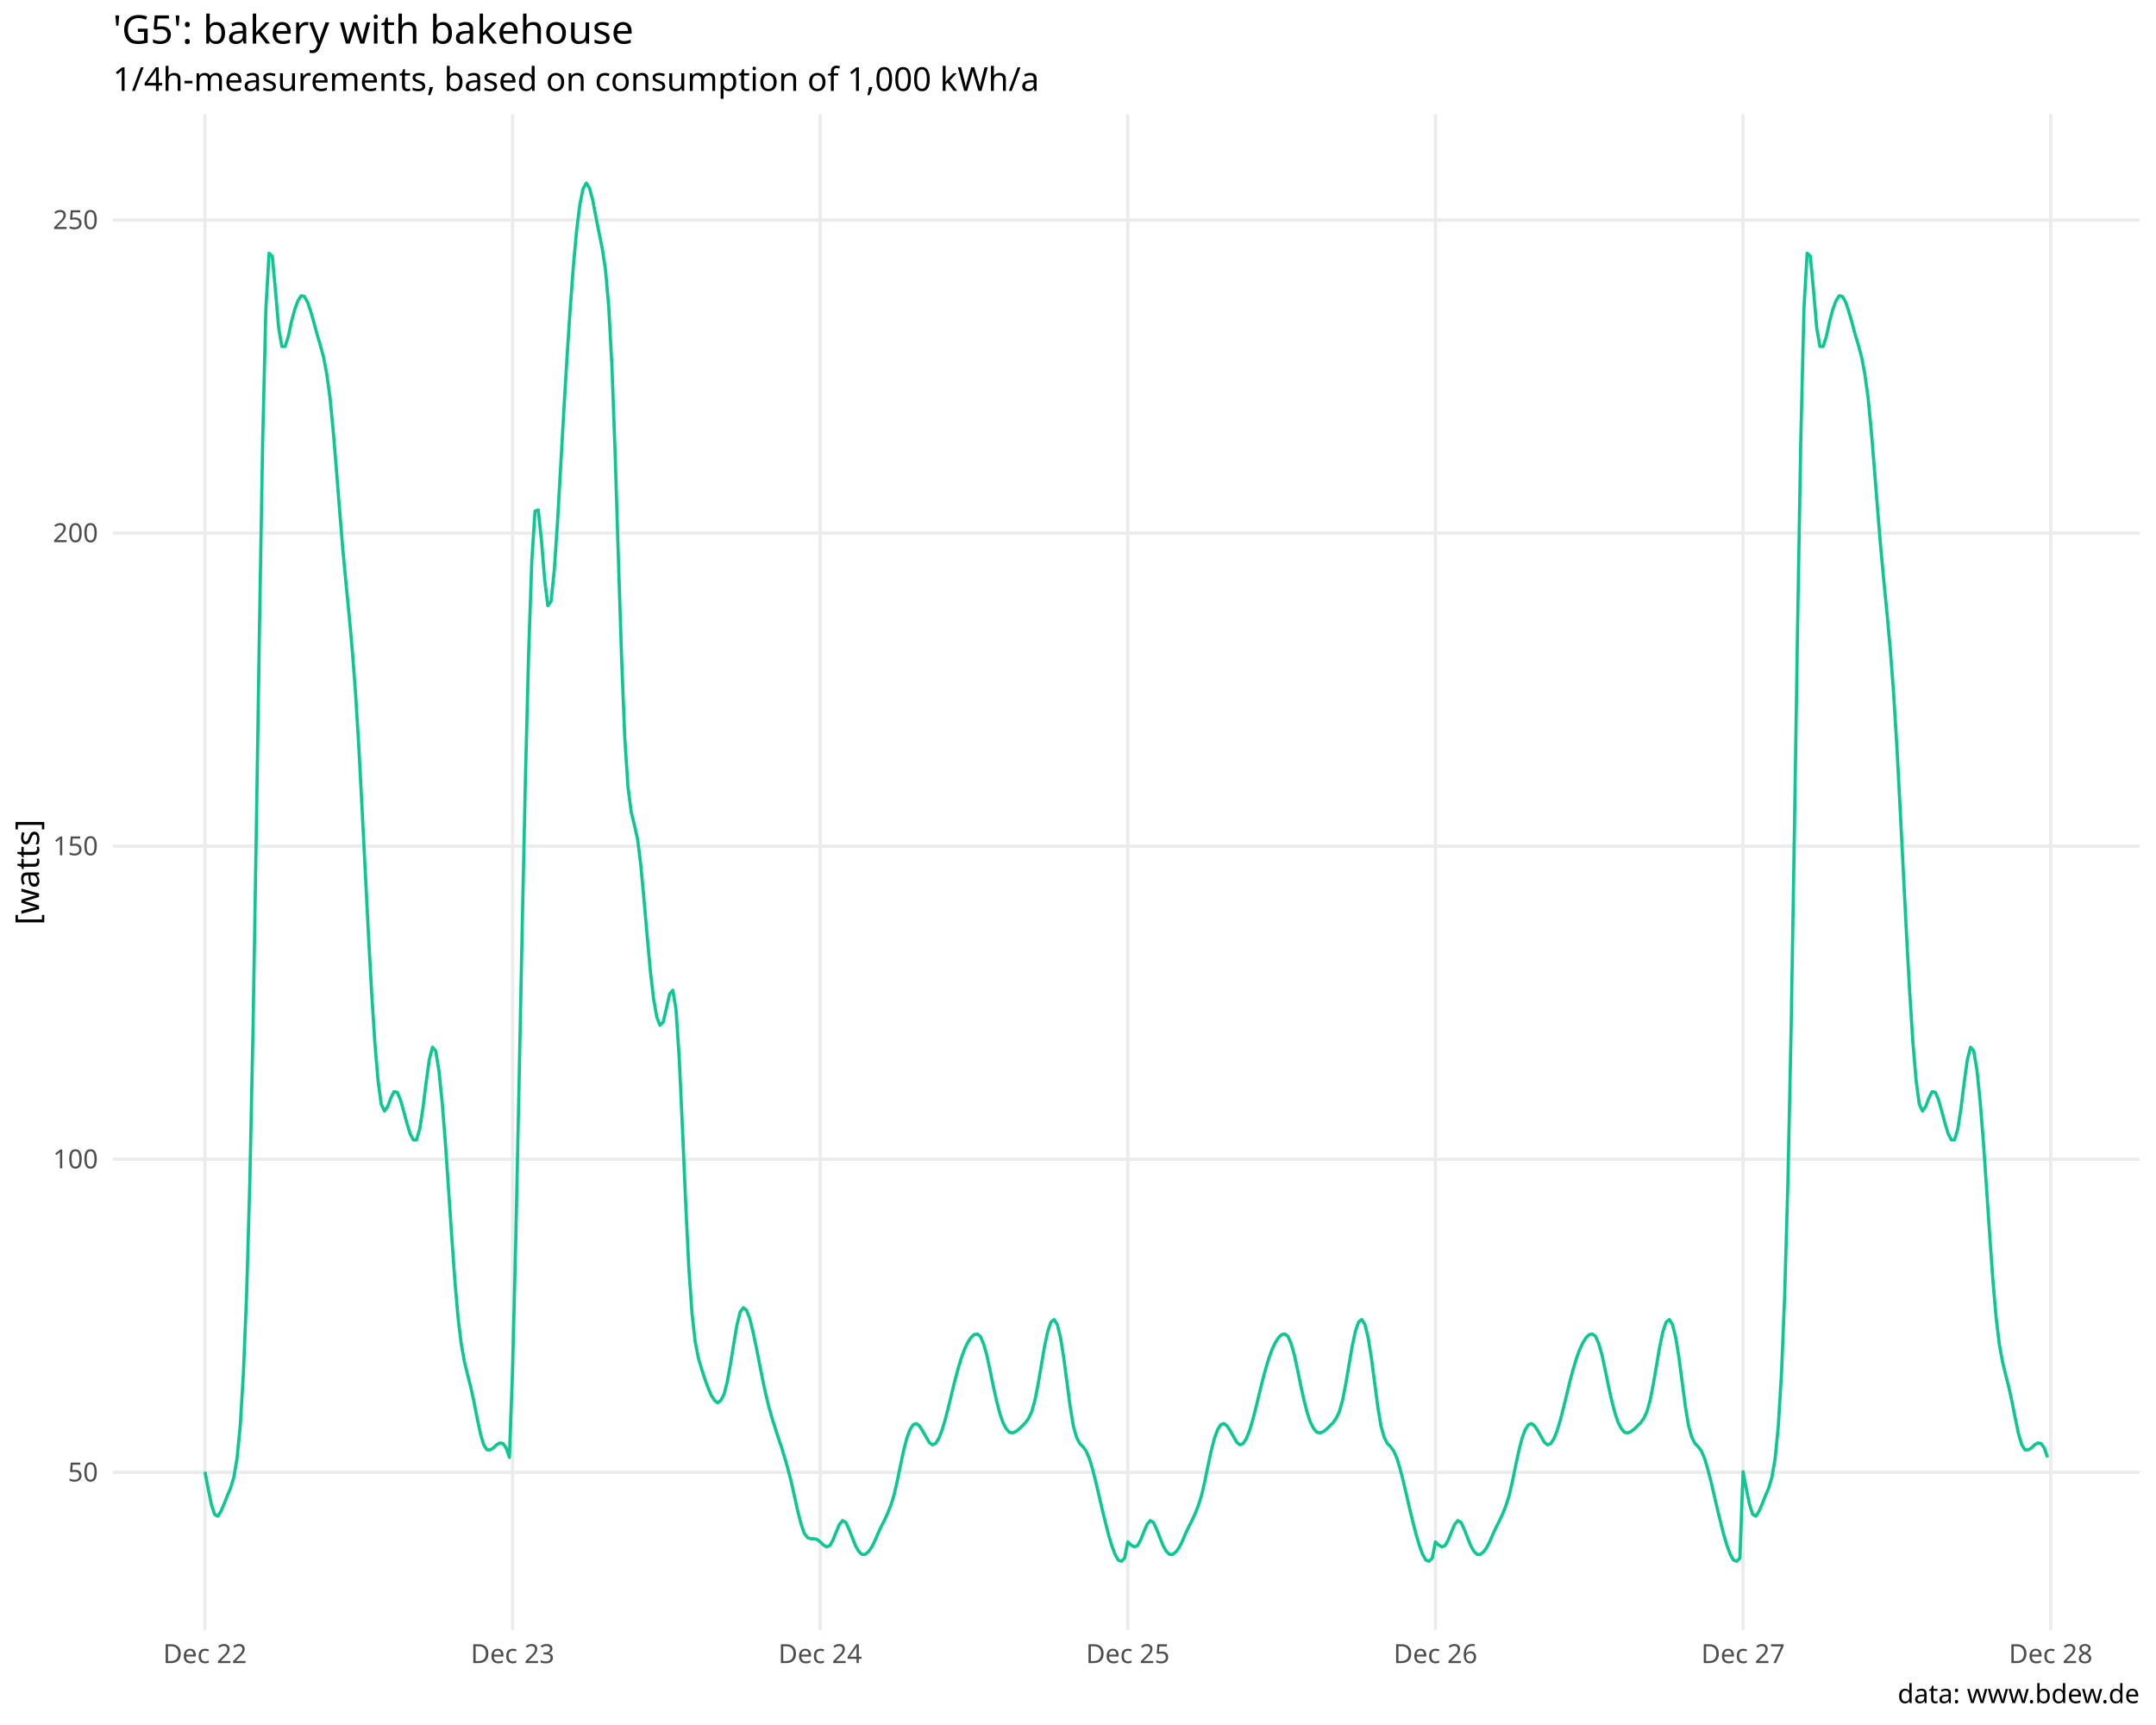
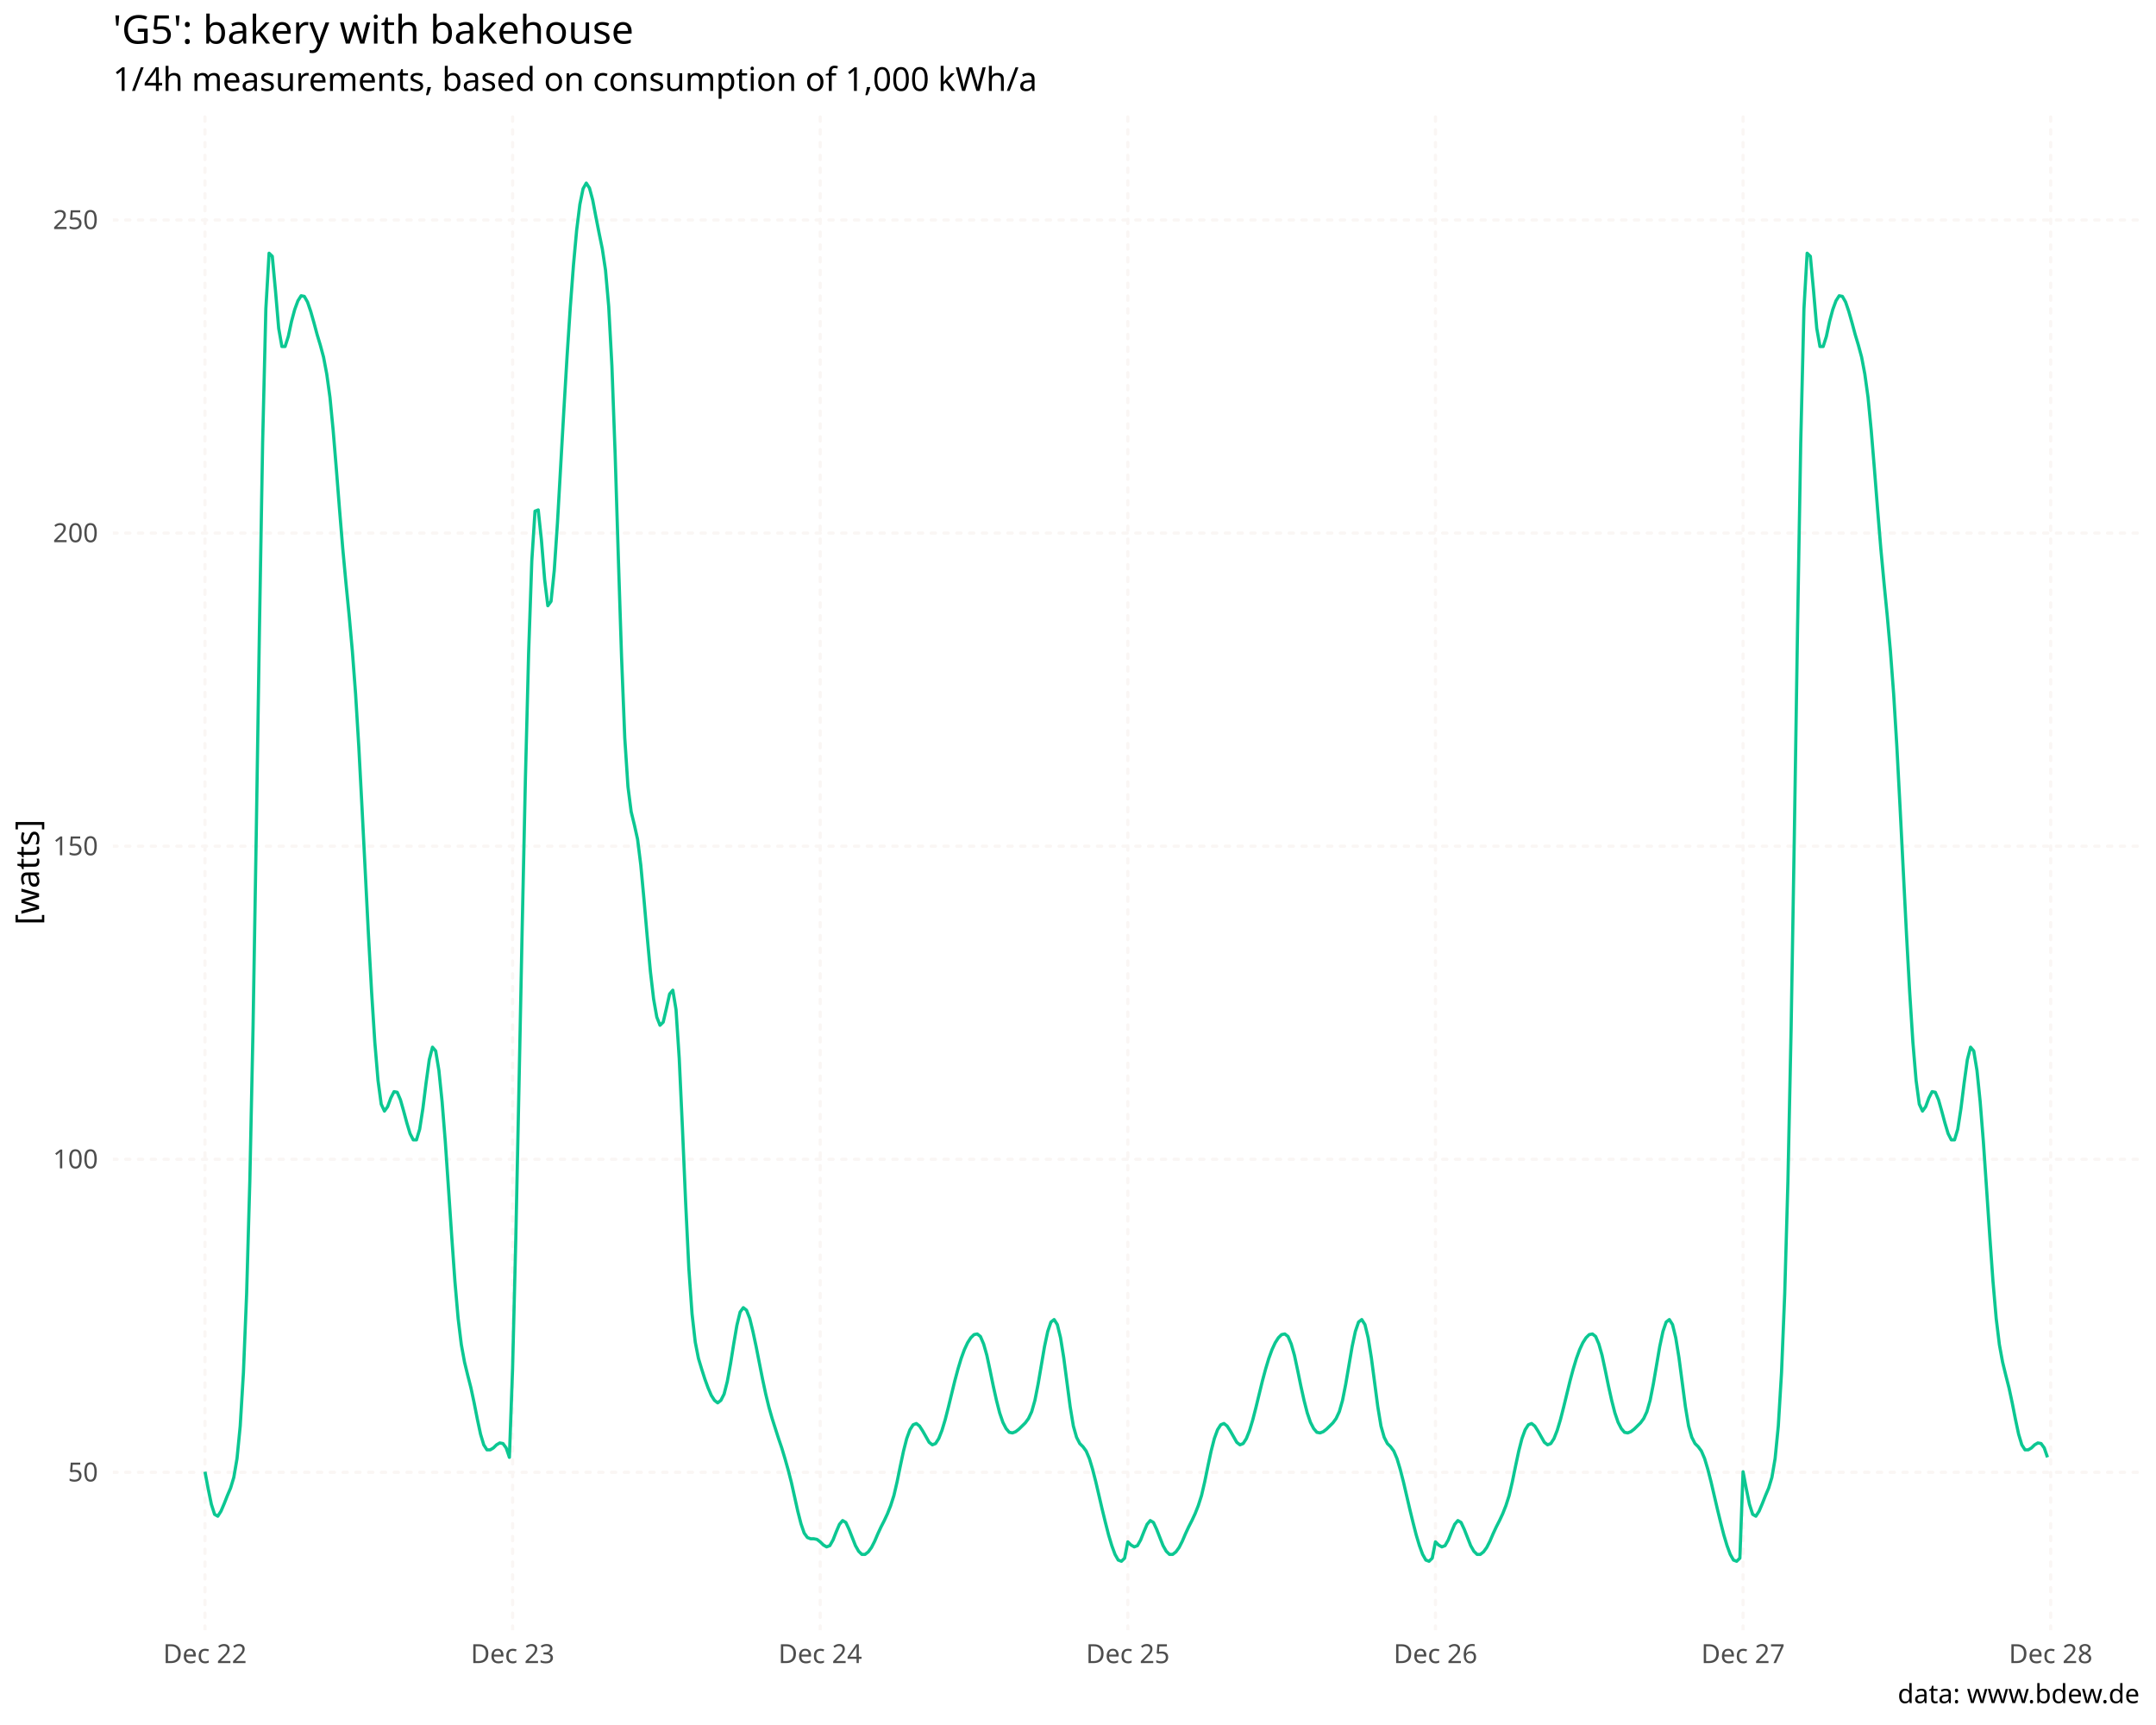
<svg xmlns="http://www.w3.org/2000/svg" class="svglite" data-engine-version="2.0" width="720.00pt" height="576.00pt" viewBox="0 0 720.00 576.00">
  <defs>
    <style type="text/css">
    .svglite line, .svglite polyline, .svglite polygon, .svglite path, .svglite rect, .svglite circle {
      fill: none;
      stroke: #000000;
      stroke-linecap: round;
      stroke-linejoin: round;
      stroke-miterlimit: 10.00;
    }
  </style>
  </defs>
  <rect width="100%" height="100%" style="stroke: none; fill: #FFFFFF;" />
  <defs>
    <clipPath id="cpMC4wMHw3MjAuMDB8MC4wMHw1NzYuMDA=">
      <rect x="0.00" y="0.00" width="720.00" height="576.00" />
    </clipPath>
  </defs>
  <g clip-path="url(#cpMC4wMHw3MjAuMDB8MC4wMHw1NzYuMDA=)">
</g>
  <defs>
    <clipPath id="cpMzcuNjl8NzE0LjUyfDM4LjEyfDU0NC4zNA==">
      <rect x="37.69" y="38.12" width="676.83" height="506.23" />
    </clipPath>
  </defs>
  <g clip-path="url(#cpMzcuNjl8NzE0LjUyfDM4LjEyfDU0NC4zNA==)">
-     <polyline points="37.69,491.64 714.52,491.64 " style="stroke-width: 1.07; stroke: #EBEBEB; stroke-linecap: butt;" />
-     <polyline points="37.69,387.10 714.52,387.10 " style="stroke-width: 1.07; stroke: #EBEBEB; stroke-linecap: butt;" />
-     <polyline points="37.69,282.55 714.52,282.55 " style="stroke-width: 1.07; stroke: #EBEBEB; stroke-linecap: butt;" />
-     <polyline points="37.69,178.01 714.52,178.01 " style="stroke-width: 1.07; stroke: #EBEBEB; stroke-linecap: butt;" />
-     <polyline points="37.69,73.46 714.52,73.46 " style="stroke-width: 1.07; stroke: #EBEBEB; stroke-linecap: butt;" />
-     <polyline points="68.45,544.34 68.45,38.12 " style="stroke-width: 1.07; stroke: #EBEBEB; stroke-linecap: butt;" />
-     <polyline points="171.18,544.34 171.18,38.12 " style="stroke-width: 1.07; stroke: #EBEBEB; stroke-linecap: butt;" />
-     <polyline points="273.91,544.34 273.91,38.12 " style="stroke-width: 1.07; stroke: #EBEBEB; stroke-linecap: butt;" />
-     <polyline points="376.64,544.34 376.64,38.12 " style="stroke-width: 1.07; stroke: #EBEBEB; stroke-linecap: butt;" />
-     <polyline points="479.37,544.34 479.37,38.12 " style="stroke-width: 1.07; stroke: #EBEBEB; stroke-linecap: butt;" />
-     <polyline points="582.10,544.34 582.10,38.12 " style="stroke-width: 1.07; stroke: #EBEBEB; stroke-linecap: butt;" />
-     <polyline points="684.83,544.34 684.83,38.12 " style="stroke-width: 1.07; stroke: #EBEBEB; stroke-linecap: butt;" />
+     <polyline points="37.69,491.64 714.52,491.64 " style="stroke-width: 1.07; stroke: #FAF6F4; stroke-dasharray: 1.42,2.85;" />
+     <polyline points="37.69,387.10 714.52,387.10 " style="stroke-width: 1.07; stroke: #FAF6F4; stroke-dasharray: 1.42,2.85;" />
+     <polyline points="37.69,282.55 714.52,282.55 " style="stroke-width: 1.07; stroke: #FAF6F4; stroke-dasharray: 1.42,2.85;" />
+     <polyline points="37.69,178.01 714.52,178.01 " style="stroke-width: 1.07; stroke: #FAF6F4; stroke-dasharray: 1.42,2.85;" />
+     <polyline points="37.69,73.46 714.52,73.46 " style="stroke-width: 1.07; stroke: #FAF6F4; stroke-dasharray: 1.42,2.85;" />
+     <polyline points="68.45,544.34 68.45,38.12 " style="stroke-width: 1.07; stroke: #FAF6F4; stroke-dasharray: 1.42,2.85;" />
+     <polyline points="171.18,544.34 171.18,38.12 " style="stroke-width: 1.07; stroke: #FAF6F4; stroke-dasharray: 1.42,2.85;" />
+     <polyline points="273.91,544.34 273.91,38.12 " style="stroke-width: 1.07; stroke: #FAF6F4; stroke-dasharray: 1.42,2.85;" />
+     <polyline points="376.64,544.34 376.64,38.12 " style="stroke-width: 1.07; stroke: #FAF6F4; stroke-dasharray: 1.42,2.85;" />
+     <polyline points="479.37,544.34 479.37,38.12 " style="stroke-width: 1.07; stroke: #FAF6F4; stroke-dasharray: 1.42,2.85;" />
+     <polyline points="582.10,544.34 582.10,38.12 " style="stroke-width: 1.07; stroke: #FAF6F4; stroke-dasharray: 1.42,2.85;" />
+     <polyline points="684.83,544.34 684.83,38.12 " style="stroke-width: 1.07; stroke: #FAF6F4; stroke-dasharray: 1.42,2.85;" />
    <polyline points="68.45,491.43 69.52,497.08 70.59,502.31 71.66,505.65 72.73,506.28 73.80,504.61 74.87,502.10 75.94,499.38 77.01,496.87 78.08,493.32 79.15,487.04 80.22,476.17 81.29,458.40 82.36,432.05 83.43,394.42 84.50,343.40 85.57,279.00 86.64,210.00 87.71,147.69 88.78,103.15 89.86,84.55 90.93,85.59 92.00,97.09 93.07,109.64 94.14,115.70 95.21,115.70 96.28,112.35 97.35,107.34 98.42,103.36 99.49,100.44 100.56,98.76 101.63,98.97 102.70,100.85 103.77,103.99 104.84,107.75 105.91,111.73 106.98,115.28 108.05,119.25 109.12,124.90 110.19,132.64 111.26,143.72 112.33,156.68 113.40,170.27 114.47,183.24 115.54,194.74 116.61,205.61 117.68,217.53 118.75,231.74 119.82,249.31 120.89,269.59 121.96,290.71 123.03,311.83 124.10,331.27 125.17,348.00 126.24,360.75 127.31,368.70 128.38,371.00 129.45,369.53 130.52,366.61 131.59,364.52 132.66,364.73 133.73,367.23 134.80,371.00 135.87,374.97 136.94,378.53 138.01,380.62 139.08,380.62 140.15,377.06 141.22,370.16 142.29,361.59 143.36,353.85 144.43,349.67 145.50,350.93 146.57,357.41 147.64,367.86 148.71,381.24 149.78,396.92 150.85,412.82 151.92,427.87 152.99,440.21 154.06,448.99 155.13,454.84 156.20,459.23 157.27,463.42 158.34,468.43 159.41,473.87 160.48,478.89 161.55,482.44 162.62,484.12 163.69,484.12 164.76,483.49 165.83,482.44 166.90,481.82 167.97,482.02 169.04,483.49 170.11,486.62 171.18,456.93 172.25,413.65 173.32,362.63 174.39,309.73 175.46,260.18 176.53,218.15 177.60,187.21 178.67,170.69 179.74,170.27 180.81,180.31 181.88,193.48 182.95,202.26 184.02,200.80 185.09,190.55 186.16,174.66 187.23,155.84 188.30,137.03 189.37,119.04 190.44,102.74 191.51,88.52 192.58,76.81 193.65,68.24 194.72,63.01 195.79,61.13 196.86,62.80 197.93,66.77 199.00,72.42 200.07,77.85 201.14,83.08 202.21,90.19 203.28,102.32 204.35,122.18 205.42,151.45 206.49,185.95 207.57,219.41 208.64,246.38 209.71,262.69 210.78,271.05 211.85,275.44 212.92,280.25 213.99,288.83 215.06,300.33 216.13,312.66 217.20,324.37 218.27,333.57 219.34,339.63 220.41,342.35 221.48,341.31 222.55,336.71 223.62,331.90 224.69,330.64 225.76,337.13 226.83,353.43 227.90,376.64 228.97,401.52 230.04,423.48 231.11,438.74 232.18,448.15 233.25,453.59 234.32,457.14 235.39,460.49 236.46,463.42 237.53,465.92 238.60,467.60 239.67,468.43 240.74,467.60 241.81,465.51 242.88,461.32 243.95,455.47 245.02,448.78 246.09,442.51 247.16,438.12 248.23,436.65 249.30,437.49 250.37,440.21 251.44,444.60 252.51,449.62 253.58,455.05 254.65,460.49 255.72,465.51 256.79,469.90 257.86,473.66 258.93,477.01 260.00,480.35 261.07,483.49 262.14,487.04 263.21,490.81 264.28,494.99 265.35,499.80 266.42,504.61 267.49,508.79 268.56,511.92 269.63,513.39 270.70,513.81 271.77,513.81 272.84,514.02 273.91,514.85 274.98,515.90 276.05,516.52 277.12,516.11 278.19,514.22 279.26,511.51 280.33,509.00 281.40,507.74 282.47,508.37 283.54,510.67 284.61,513.39 285.68,516.11 286.75,517.99 287.82,519.03 288.89,519.03 289.96,518.20 291.03,516.73 292.10,514.64 293.17,512.13 294.24,509.83 295.31,507.74 296.38,505.44 297.45,502.72 298.52,499.38 299.59,494.78 300.66,489.55 301.73,484.53 302.80,480.35 303.87,477.42 304.94,475.75 306.01,475.33 307.08,476.17 308.15,477.84 309.22,479.72 310.29,481.61 311.36,482.44 312.43,482.02 313.50,480.35 314.57,477.63 315.64,474.08 316.71,469.90 317.78,465.51 318.85,461.12 319.92,457.14 320.99,453.59 322.06,450.66 323.13,448.36 324.20,446.69 325.28,445.64 326.35,445.43 327.42,446.27 328.49,448.78 329.56,452.54 330.63,457.56 331.70,462.79 332.77,467.60 333.84,471.78 334.91,474.92 335.98,477.01 337.05,478.26 338.12,478.47 339.19,478.05 340.26,477.22 341.33,476.17 342.40,475.12 343.47,473.66 344.54,471.36 345.61,467.60 346.68,462.16 347.75,455.89 348.82,449.62 349.89,444.60 350.96,441.46 352.03,440.62 353.10,442.30 354.17,446.69 355.24,453.38 356.31,461.53 357.38,469.69 358.45,476.17 359.52,479.93 360.59,482.02 361.66,483.07 362.73,484.53 363.80,487.04 364.87,490.60 365.94,494.78 367.01,499.38 368.08,503.98 369.15,508.37 370.22,512.55 371.29,516.11 372.36,519.03 373.43,520.92 374.50,521.33 375.57,520.29 376.64,514.85 377.71,515.90 378.78,516.52 379.85,516.11 380.92,514.22 381.99,511.51 383.06,509.00 384.13,507.74 385.20,508.37 386.27,510.67 387.34,513.39 388.41,516.11 389.48,517.99 390.55,519.03 391.62,519.03 392.69,518.20 393.76,516.73 394.83,514.64 395.90,512.13 396.97,509.83 398.04,507.74 399.11,505.44 400.18,502.72 401.25,499.38 402.32,494.78 403.39,489.55 404.46,484.53 405.53,480.35 406.60,477.42 407.67,475.75 408.74,475.33 409.81,476.17 410.88,477.84 411.95,479.72 413.02,481.61 414.09,482.44 415.16,482.02 416.23,480.35 417.30,477.63 418.37,474.08 419.44,469.90 420.51,465.51 421.58,461.12 422.65,457.14 423.72,453.59 424.79,450.66 425.86,448.36 426.93,446.69 428.00,445.64 429.07,445.43 430.14,446.27 431.21,448.78 432.28,452.54 433.35,457.56 434.42,462.79 435.49,467.60 436.56,471.78 437.63,474.92 438.70,477.01 439.77,478.26 440.84,478.47 441.91,478.05 442.99,477.22 444.06,476.17 445.13,475.12 446.20,473.66 447.27,471.36 448.34,467.60 449.41,462.16 450.48,455.89 451.55,449.62 452.62,444.60 453.69,441.46 454.76,440.62 455.83,442.30 456.90,446.69 457.97,453.38 459.04,461.53 460.11,469.69 461.18,476.17 462.25,479.93 463.32,482.02 464.39,483.07 465.46,484.53 466.53,487.04 467.60,490.60 468.67,494.78 469.74,499.38 470.81,503.98 471.88,508.37 472.95,512.55 474.02,516.11 475.09,519.03 476.16,520.92 477.23,521.33 478.30,520.29 479.37,514.85 480.44,515.90 481.51,516.52 482.58,516.11 483.65,514.22 484.72,511.51 485.79,509.00 486.86,507.74 487.93,508.37 489.00,510.67 490.07,513.39 491.14,516.11 492.21,517.99 493.28,519.03 494.35,519.03 495.42,518.20 496.49,516.73 497.56,514.64 498.63,512.13 499.70,509.83 500.77,507.74 501.84,505.44 502.91,502.72 503.98,499.38 505.05,494.78 506.12,489.55 507.19,484.53 508.26,480.35 509.33,477.42 510.40,475.75 511.47,475.33 512.54,476.17 513.61,477.84 514.68,479.72 515.75,481.61 516.82,482.44 517.89,482.02 518.96,480.35 520.03,477.63 521.10,474.08 522.17,469.90 523.24,465.51 524.31,461.12 525.38,457.14 526.45,453.59 527.52,450.66 528.59,448.36 529.66,446.69 530.73,445.64 531.80,445.43 532.87,446.27 533.94,448.78 535.01,452.54 536.08,457.56 537.15,462.79 538.22,467.60 539.29,471.78 540.36,474.92 541.43,477.01 542.50,478.26 543.57,478.47 544.64,478.05 545.71,477.22 546.78,476.17 547.85,475.12 548.92,473.66 549.99,471.36 551.06,467.60 552.13,462.16 553.20,455.89 554.27,449.62 555.34,444.60 556.41,441.46 557.48,440.62 558.55,442.30 559.62,446.69 560.70,453.38 561.77,461.53 562.84,469.69 563.91,476.17 564.98,479.93 566.05,482.02 567.12,483.07 568.19,484.53 569.26,487.04 570.33,490.60 571.40,494.78 572.47,499.38 573.54,503.98 574.61,508.37 575.68,512.55 576.75,516.11 577.82,519.03 578.89,520.92 579.96,521.33 581.03,520.29 582.10,491.43 583.17,497.08 584.24,502.31 585.31,505.65 586.38,506.28 587.45,504.61 588.52,502.10 589.59,499.38 590.66,496.87 591.73,493.32 592.80,487.04 593.87,476.17 594.94,458.40 596.01,432.05 597.08,394.42 598.15,343.40 599.22,279.00 600.29,210.00 601.36,147.69 602.43,103.15 603.50,84.55 604.57,85.59 605.64,97.09 606.71,109.64 607.78,115.70 608.85,115.70 609.92,112.35 610.99,107.34 612.06,103.36 613.13,100.44 614.20,98.76 615.27,98.97 616.34,100.85 617.41,103.99 618.48,107.75 619.55,111.73 620.62,115.28 621.69,119.25 622.76,124.90 623.83,132.64 624.90,143.72 625.97,156.68 627.04,170.27 628.11,183.24 629.18,194.74 630.25,205.61 631.32,217.53 632.39,231.74 633.46,249.31 634.53,269.59 635.60,290.71 636.67,311.83 637.74,331.27 638.81,348.00 639.88,360.75 640.95,368.70 642.02,371.00 643.09,369.53 644.16,366.61 645.23,364.52 646.30,364.73 647.37,367.23 648.44,371.00 649.51,374.97 650.58,378.53 651.65,380.62 652.72,380.62 653.79,377.06 654.86,370.16 655.93,361.59 657.00,353.85 658.07,349.67 659.14,350.93 660.21,357.41 661.28,367.86 662.35,381.24 663.42,396.92 664.49,412.82 665.56,427.87 666.63,440.21 667.70,448.99 668.77,454.84 669.84,459.23 670.91,463.42 671.98,468.43 673.05,473.87 674.12,478.89 675.19,482.44 676.26,484.12 677.33,484.12 678.40,483.49 679.48,482.44 680.55,481.82 681.62,482.02 682.69,483.49 683.76,486.62 " style="stroke-width: 1.07; stroke: #0CC792; stroke-linecap: butt;" />
  </g>
  <g clip-path="url(#cpMC4wMHw3MjAuMDB8MC4wMHw1NzYuMDA=)">
    <text x="32.76" y="494.67" text-anchor="end" style="font-size: 8.80px; fill: #4D4D4D; font-family: sans;" textLength="9.79px" lengthAdjust="spacingAndGlyphs">50</text>
    <text x="32.76" y="390.13" text-anchor="end" style="font-size: 8.80px; fill: #4D4D4D; font-family: sans;" textLength="14.68px" lengthAdjust="spacingAndGlyphs">100</text>
    <text x="32.76" y="285.58" text-anchor="end" style="font-size: 8.80px; fill: #4D4D4D; font-family: sans;" textLength="14.68px" lengthAdjust="spacingAndGlyphs">150</text>
    <text x="32.76" y="181.04" text-anchor="end" style="font-size: 8.80px; fill: #4D4D4D; font-family: sans;" textLength="14.68px" lengthAdjust="spacingAndGlyphs">200</text>
    <text x="32.76" y="76.49" text-anchor="end" style="font-size: 8.80px; fill: #4D4D4D; font-family: sans;" textLength="14.68px" lengthAdjust="spacingAndGlyphs">250</text>
    <text x="68.45" y="555.33" text-anchor="middle" style="font-size: 8.80px; fill: #4D4D4D; font-family: sans;" textLength="27.89px" lengthAdjust="spacingAndGlyphs">Dec 22</text>
    <text x="171.18" y="555.33" text-anchor="middle" style="font-size: 8.80px; fill: #4D4D4D; font-family: sans;" textLength="27.89px" lengthAdjust="spacingAndGlyphs">Dec 23</text>
    <text x="273.91" y="555.33" text-anchor="middle" style="font-size: 8.80px; fill: #4D4D4D; font-family: sans;" textLength="27.89px" lengthAdjust="spacingAndGlyphs">Dec 24</text>
    <text x="376.64" y="555.33" text-anchor="middle" style="font-size: 8.80px; fill: #4D4D4D; font-family: sans;" textLength="27.89px" lengthAdjust="spacingAndGlyphs">Dec 25</text>
    <text x="479.37" y="555.33" text-anchor="middle" style="font-size: 8.80px; fill: #4D4D4D; font-family: sans;" textLength="27.89px" lengthAdjust="spacingAndGlyphs">Dec 26</text>
    <text x="582.10" y="555.33" text-anchor="middle" style="font-size: 8.80px; fill: #4D4D4D; font-family: sans;" textLength="27.89px" lengthAdjust="spacingAndGlyphs">Dec 27</text>
    <text x="684.83" y="555.33" text-anchor="middle" style="font-size: 8.80px; fill: #4D4D4D; font-family: sans;" textLength="27.89px" lengthAdjust="spacingAndGlyphs">Dec 28</text>
    <text transform="translate(13.05,291.23) rotate(-90)" text-anchor="middle" style="font-size: 11.00px; font-family: sans;" textLength="31.79px" lengthAdjust="spacingAndGlyphs">[watts]</text>
-     <text x="37.69" y="30.35" style="font-size: 11.00px; font-family: sans;" textLength="291.71px" lengthAdjust="spacingAndGlyphs">1/4h-measurements, based on consumption of 1,000 kWh/a</text>
+     <text x="37.69" y="30.35" style="font-size: 11.00px; font-family: sans;" textLength="291.11px" lengthAdjust="spacingAndGlyphs">1/4h measurements, based on consumption of 1,000 kWh/a</text>
    <text x="37.69" y="14.56" style="font-size: 13.20px; font-family: sans;" textLength="165.03px" lengthAdjust="spacingAndGlyphs">'G5': bakery with bakehouse</text>
    <text x="714.52" y="568.69" text-anchor="end" style="font-size: 8.80px; font-family: sans;" textLength="76.81px" lengthAdjust="spacingAndGlyphs">data: www.bdew.de</text>
  </g>
</svg>
